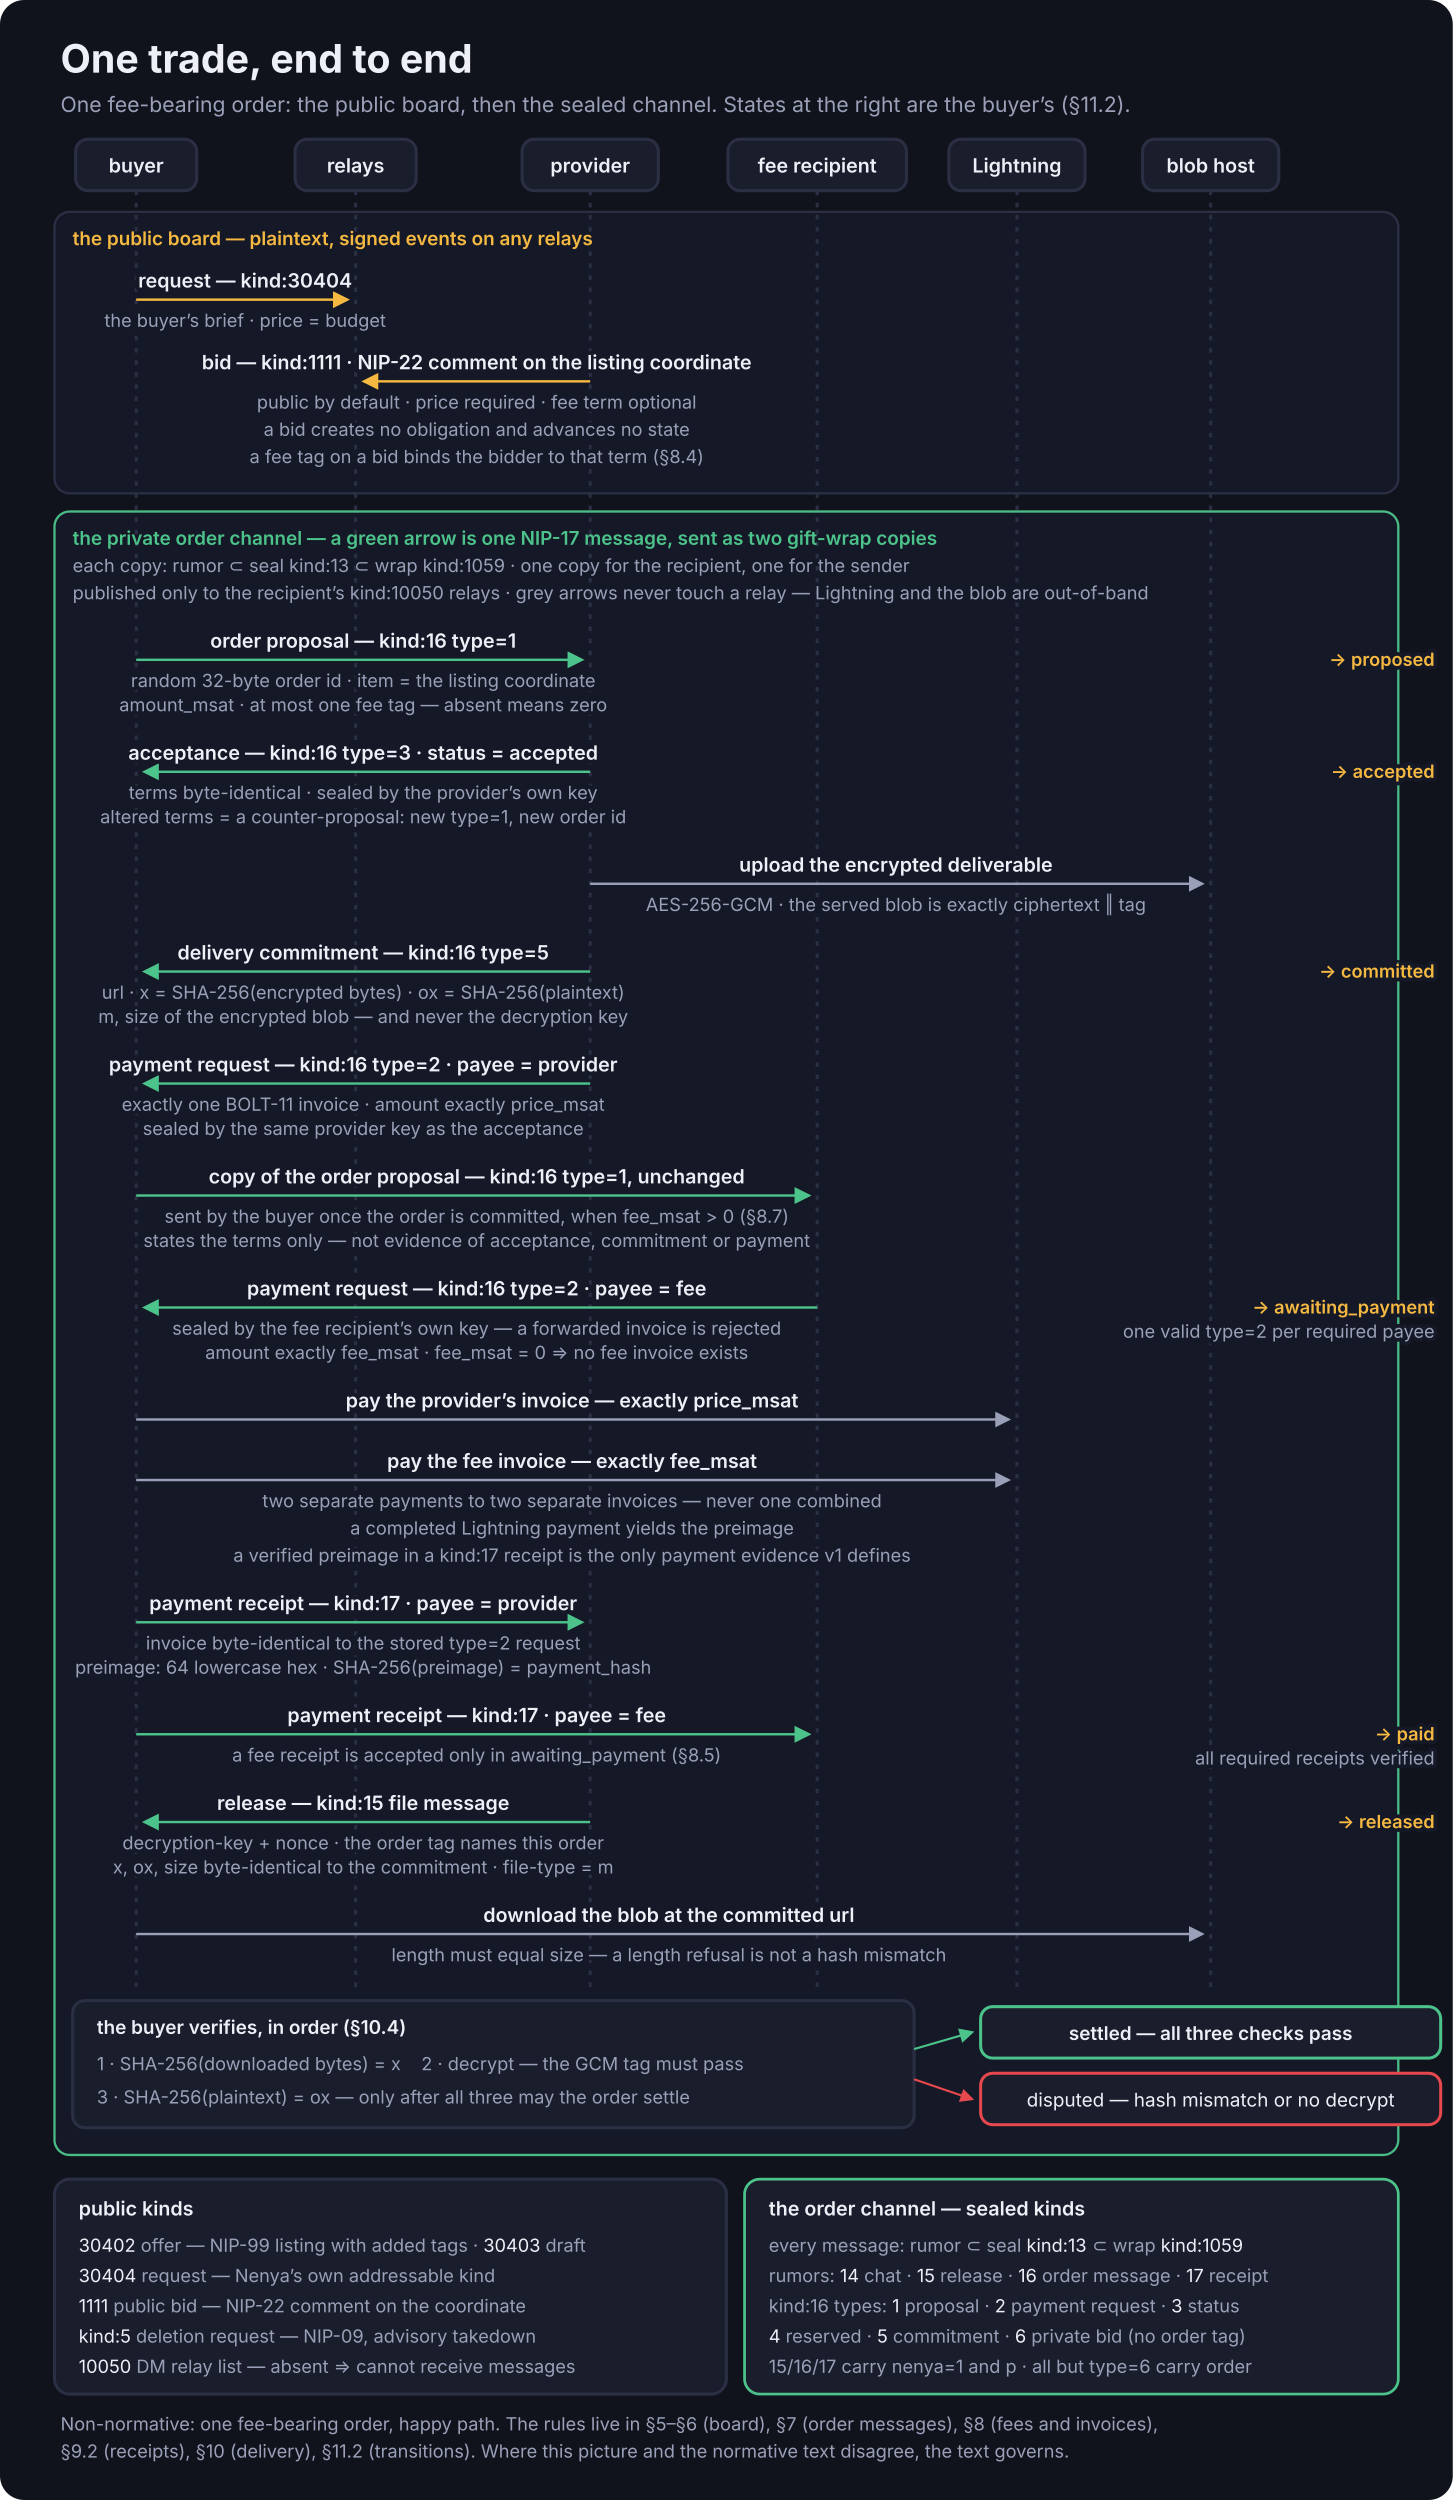
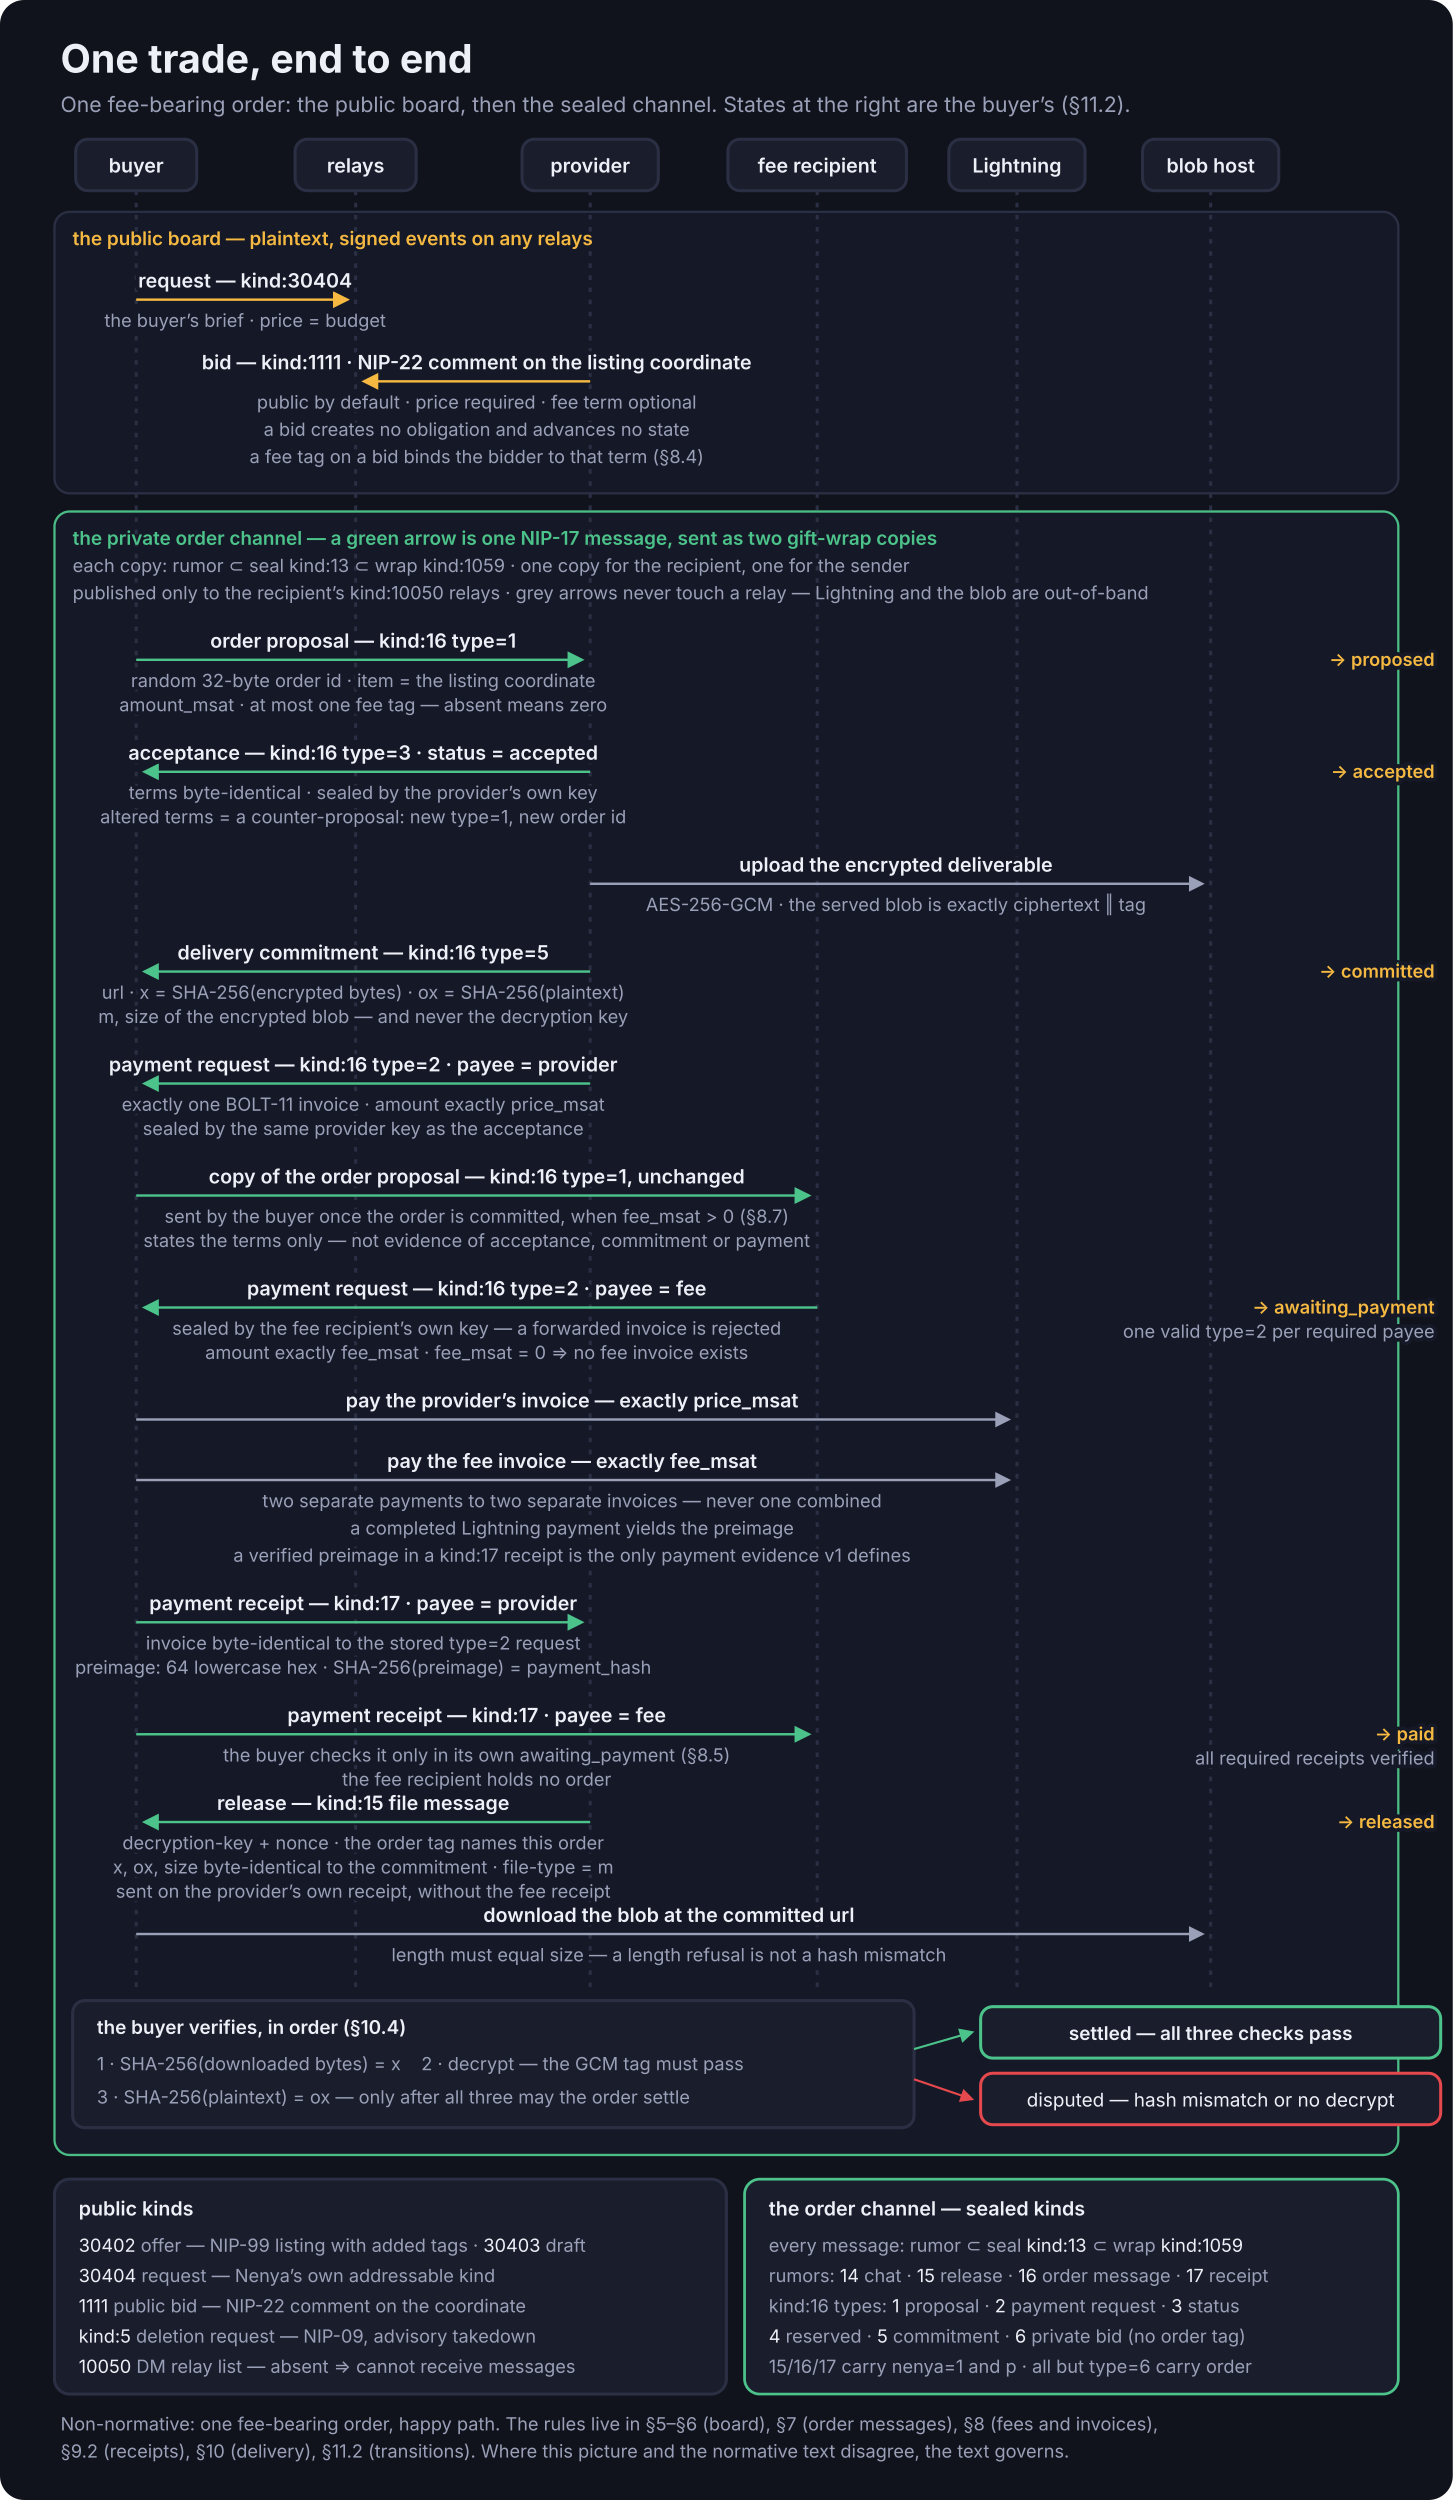
<svg xmlns="http://www.w3.org/2000/svg" viewBox="0 0 960 1652" font-family="system-ui, -apple-system, 'Segoe UI', sans-serif" role="img" aria-label="Trade sequence: buyer, relays, provider, fee recipient, Lightning and blob host lanes; public request and bid, then sealed proposal, acceptance, commitment, the proposal copied to the fee recipient, invoices, payments, receipts, release and verification">
  <rect width="960" height="1652" rx="16" fill="#11131c" />
  <defs>
    <marker id="tsAmber" viewBox="0 0 10 10" refX="8" refY="5" markerWidth="7" markerHeight="7" orient="auto-start-reverse">
      <path d="M0 0L10 5L0 10z" fill="#f5b942" />
    </marker>
    <marker id="tsGreen" viewBox="0 0 10 10" refX="8" refY="5" markerWidth="7" markerHeight="7" orient="auto-start-reverse">
      <path d="M0 0L10 5L0 10z" fill="#4cc38a" />
    </marker>
    <marker id="tsGray" viewBox="0 0 10 10" refX="8" refY="5" markerWidth="6.5" markerHeight="6.5" orient="auto-start-reverse">
      <path d="M0 0L10 5L0 10z" fill="#9aa0b8" />
    </marker>
    <marker id="tsRed" viewBox="0 0 10 10" refX="8" refY="5" markerWidth="6.5" markerHeight="6.5" orient="auto-start-reverse">
      <path d="M0 0L10 5L0 10z" fill="#e5484d" />
    </marker>
  </defs>
  <text x="40" y="48" fill="#eef0f8" font-size="26" font-weight="700">One trade, end to end</text>
  <text x="40" y="74" fill="#9aa0b8" font-size="14">One fee-bearing order: the public board, then the sealed channel. States at the right are the buyer’s (§11.2).</text>
  <rect x="36" y="140" width="888" height="186" rx="10" fill="#151826" stroke="#2b2f44" stroke-width="1.5" />
  <rect x="36" y="338" width="888" height="1086" rx="10" fill="#151826" stroke="#4cc38a" stroke-width="1.5" opacity="0.96" />
  <g stroke="#2b2f44" stroke-width="2" stroke-dasharray="3 5">
    <line x1="90" y1="126" x2="90" y2="1314" />
    <line x1="235" y1="126" x2="235" y2="1314" />
    <line x1="390" y1="126" x2="390" y2="1314" />
    <line x1="540" y1="126" x2="540" y2="1314" />
    <line x1="672" y1="126" x2="672" y2="1314" />
    <line x1="800" y1="126" x2="800" y2="1314" />
  </g>
  <g>
    <rect x="50" y="92" width="80" height="34" rx="8" fill="#1a1d2b" stroke="#2b2f44" stroke-width="2" />
    <text x="90" y="114" fill="#eef0f8" font-size="13" font-weight="600" text-anchor="middle">buyer</text>
    <rect x="195" y="92" width="80" height="34" rx="8" fill="#1a1d2b" stroke="#2b2f44" stroke-width="2" />
    <text x="235" y="114" fill="#eef0f8" font-size="13" font-weight="600" text-anchor="middle">relays</text>
    <rect x="345" y="92" width="90" height="34" rx="8" fill="#1a1d2b" stroke="#2b2f44" stroke-width="2" />
    <text x="390" y="114" fill="#eef0f8" font-size="13" font-weight="600" text-anchor="middle">provider</text>
    <rect x="481" y="92" width="118" height="34" rx="8" fill="#1a1d2b" stroke="#2b2f44" stroke-width="2" />
    <text x="540" y="114" fill="#eef0f8" font-size="13" font-weight="600" text-anchor="middle">fee recipient</text>
    <rect x="627" y="92" width="90" height="34" rx="8" fill="#1a1d2b" stroke="#2b2f44" stroke-width="2" />
    <text x="672" y="114" fill="#eef0f8" font-size="13" font-weight="600" text-anchor="middle">Lightning</text>
    <rect x="755" y="92" width="90" height="34" rx="8" fill="#1a1d2b" stroke="#2b2f44" stroke-width="2" />
    <text x="800" y="114" fill="#eef0f8" font-size="13" font-weight="600" text-anchor="middle">blob host</text>
  </g>
  <text x="48" y="162" fill="#f5b942" font-size="12.5" font-weight="600">the public board — plaintext, signed events on any relays</text>
  <g stroke-width="1.6">
    <line x1="90" y1="198" x2="229" y2="198" stroke="#f5b942" marker-end="url(#tsAmber)" />
    <line x1="390" y1="252" x2="241" y2="252" stroke="#f5b942" marker-end="url(#tsAmber)" />
  </g>
  <g text-anchor="middle" stroke="#151826" stroke-width="5" paint-order="stroke" stroke-linejoin="round">
    <text x="162" y="190" fill="#eef0f8" font-size="13" font-weight="600">request — kind:30404</text>
    <text x="162" y="216" fill="#9aa0b8" font-size="12">the buyer’s brief · price = budget</text>
    <text x="315" y="244" fill="#eef0f8" font-size="13" font-weight="600">bid — kind:1111 · NIP-22 comment on the listing coordinate</text>
    <text x="315" y="270" fill="#9aa0b8" font-size="12">public by default · price required · fee term optional</text>
    <text x="315" y="288" fill="#9aa0b8" font-size="12">a bid creates no obligation and advances no state</text>
    <text x="315" y="306" fill="#9aa0b8" font-size="12">a fee tag on a bid binds the bidder to that term (§8.4)</text>
  </g>
  <text x="48" y="360" fill="#4cc38a" font-size="12.5" font-weight="600">the private order channel — a green arrow is one NIP-17 message, sent as two gift-wrap copies</text>
  <text x="48" y="378" fill="#9aa0b8" font-size="12">each copy: rumor ⊂ seal kind:13 ⊂ wrap kind:1059 · one copy for the recipient, one for the sender</text>
  <text x="48" y="396" fill="#9aa0b8" font-size="12">published only to the recipient’s kind:10050 relays · grey arrows never touch a relay — Lightning and the blob are out-of-band</text>
  <g stroke-width="1.6">
    <line x1="90" y1="436" x2="384" y2="436" stroke="#4cc38a" marker-end="url(#tsGreen)" />
    <line x1="390" y1="510" x2="96" y2="510" stroke="#4cc38a" marker-end="url(#tsGreen)" />
    <line x1="390" y1="584" x2="794" y2="584" stroke="#9aa0b8" marker-end="url(#tsGray)" />
    <line x1="390" y1="642" x2="96" y2="642" stroke="#4cc38a" marker-end="url(#tsGreen)" />
    <line x1="390" y1="716" x2="96" y2="716" stroke="#4cc38a" marker-end="url(#tsGreen)" />
    <line x1="90" y1="790" x2="534" y2="790" stroke="#4cc38a" marker-end="url(#tsGreen)" />
    <line x1="540" y1="864" x2="96" y2="864" stroke="#4cc38a" marker-end="url(#tsGreen)" />
    <line x1="90" y1="938" x2="666" y2="938" stroke="#9aa0b8" marker-end="url(#tsGray)" />
    <line x1="90" y1="978" x2="666" y2="978" stroke="#9aa0b8" marker-end="url(#tsGray)" />
    <line x1="90" y1="1072" x2="384" y2="1072" stroke="#4cc38a" marker-end="url(#tsGreen)" />
    <line x1="90" y1="1146" x2="534" y2="1146" stroke="#4cc38a" marker-end="url(#tsGreen)" />
    <line x1="390" y1="1204" x2="96" y2="1204" stroke="#4cc38a" marker-end="url(#tsGreen)" />
    <line x1="90" y1="1278" x2="794" y2="1278" stroke="#9aa0b8" marker-end="url(#tsGray)" />
  </g>
  <g text-anchor="middle" stroke="#151826" stroke-width="5" paint-order="stroke" stroke-linejoin="round">
    <text x="240" y="428" fill="#eef0f8" font-size="13" font-weight="600">order proposal — kind:16 type=1</text>
    <text x="240" y="454" fill="#9aa0b8" font-size="12">random 32-byte order id · item = the listing coordinate</text>
    <text x="240" y="470" fill="#9aa0b8" font-size="12">amount_msat · at most one fee tag — absent means zero</text>
    <text x="240" y="502" fill="#eef0f8" font-size="13" font-weight="600">acceptance — kind:16 type=3 · status = accepted</text>
    <text x="240" y="528" fill="#9aa0b8" font-size="12">terms byte-identical · sealed by the provider’s own key</text>
    <text x="240" y="544" fill="#9aa0b8" font-size="12">altered terms = a counter-proposal: new type=1, new order id</text>
    <text x="592" y="576" fill="#eef0f8" font-size="13" font-weight="600">upload the encrypted deliverable</text>
    <text x="592" y="602" fill="#9aa0b8" font-size="12">AES-256-GCM · the served blob is exactly ciphertext ‖ tag</text>
    <text x="240" y="634" fill="#eef0f8" font-size="13" font-weight="600">delivery commitment — kind:16 type=5</text>
    <text x="240" y="660" fill="#9aa0b8" font-size="12">url · x = SHA-256(encrypted bytes) · ox = SHA-256(plaintext)</text>
    <text x="240" y="676" fill="#9aa0b8" font-size="12">m, size of the encrypted blob — and never the decryption key</text>
    <text x="240" y="708" fill="#eef0f8" font-size="13" font-weight="600">payment request — kind:16 type=2 · payee = provider</text>
    <text x="240" y="734" fill="#9aa0b8" font-size="12">exactly one BOLT-11 invoice · amount exactly price_msat</text>
    <text x="240" y="750" fill="#9aa0b8" font-size="12">sealed by the same provider key as the acceptance</text>
    <text x="315" y="782" fill="#eef0f8" font-size="13" font-weight="600">copy of the order proposal — kind:16 type=1, unchanged</text>
    <text x="315" y="808" fill="#9aa0b8" font-size="12">sent by the buyer once the order is committed, when fee_msat &gt; 0 (§8.7)</text>
    <text x="315" y="824" fill="#9aa0b8" font-size="12">states the terms only — not evidence of acceptance, commitment or payment</text>
    <text x="315" y="856" fill="#eef0f8" font-size="13" font-weight="600">payment request — kind:16 type=2 · payee = fee</text>
    <text x="315" y="882" fill="#9aa0b8" font-size="12">sealed by the fee recipient’s own key — a forwarded invoice is rejected</text>
    <text x="315" y="898" fill="#9aa0b8" font-size="12">amount exactly fee_msat · fee_msat = 0 ⇒ no fee invoice exists</text>
    <text x="378" y="930" fill="#eef0f8" font-size="13" font-weight="600">pay the provider’s invoice — exactly price_msat</text>
    <text x="378" y="970" fill="#eef0f8" font-size="13" font-weight="600">pay the fee invoice — exactly fee_msat</text>
    <text x="378" y="996" fill="#9aa0b8" font-size="12">two separate payments to two separate invoices — never one combined</text>
    <text x="378" y="1014" fill="#9aa0b8" font-size="12">a completed Lightning payment yields the preimage</text>
    <text x="378" y="1032" fill="#9aa0b8" font-size="12">a verified preimage in a kind:17 receipt is the only payment evidence v1 defines</text>
    <text x="240" y="1064" fill="#eef0f8" font-size="13" font-weight="600">payment receipt — kind:17 · payee = provider</text>
    <text x="240" y="1090" fill="#9aa0b8" font-size="12">invoice byte-identical to the stored type=2 request</text>
    <text x="240" y="1106" fill="#9aa0b8" font-size="12">preimage: 64 lowercase hex · SHA-256(preimage) = payment_hash</text>
    <text x="315" y="1138" fill="#eef0f8" font-size="13" font-weight="600">payment receipt — kind:17 · payee = fee</text>
-     <text x="315" y="1164" fill="#9aa0b8" font-size="12">a fee receipt is accepted only in awaiting_payment (§8.5)</text>
+     <text x="315" y="1164" fill="#9aa0b8" font-size="12">the buyer checks it only in its own awaiting_payment (§8.5)</text>
+     <text x="315" y="1180" fill="#9aa0b8" font-size="12">the fee recipient holds no order</text>
    <text x="240" y="1196" fill="#eef0f8" font-size="13" font-weight="600">release — kind:15 file message</text>
    <text x="240" y="1222" fill="#9aa0b8" font-size="12">decryption-key + nonce · the order tag names this order</text>
    <text x="240" y="1238" fill="#9aa0b8" font-size="12">x, ox, size byte-identical to the commitment · file-type = m</text>
+     <text x="240" y="1254" fill="#9aa0b8" font-size="12">sent on the provider’s own receipt, without the fee receipt</text>
    <text x="442" y="1270" fill="#eef0f8" font-size="13" font-weight="600">download the blob at the committed url</text>
    <text x="442" y="1296" fill="#9aa0b8" font-size="12">length must equal size — a length refusal is not a hash mismatch</text>
  </g>
  <g text-anchor="end" stroke="#151826" stroke-width="5" paint-order="stroke" stroke-linejoin="round">
    <text x="948" y="440" fill="#f5b942" font-size="12" font-weight="600">→ proposed</text>
    <text x="948" y="514" fill="#f5b942" font-size="12" font-weight="600">→ accepted</text>
    <text x="948" y="646" fill="#f5b942" font-size="12" font-weight="600">→ committed</text>
    <text x="948" y="868" fill="#f5b942" font-size="12" font-weight="600">→ awaiting_payment</text>
    <text x="948" y="884" fill="#9aa0b8" font-size="12">one valid type=2 per required payee</text>
    <text x="948" y="1150" fill="#f5b942" font-size="12" font-weight="600">→ paid</text>
    <text x="948" y="1166" fill="#9aa0b8" font-size="12">all required receipts verified</text>
    <text x="948" y="1208" fill="#f5b942" font-size="12" font-weight="600">→ released</text>
  </g>
  <rect x="48" y="1322" width="556" height="84" rx="8" fill="#1a1d2b" stroke="#2b2f44" stroke-width="2" />
  <text x="64" y="1344" fill="#eef0f8" font-size="12.5" font-weight="600">the buyer verifies, in order (§10.4)</text>
  <text x="64" y="1368" fill="#9aa0b8" font-size="12">1 · SHA-256(downloaded bytes) = x    2 · decrypt — the GCM tag must pass</text>
  <text x="64" y="1390" fill="#9aa0b8" font-size="12">3 · SHA-256(plaintext) = ox — only after all three may the order settle</text>
  <line x1="604" y1="1354" x2="642" y2="1343" stroke="#4cc38a" stroke-width="1.4" marker-end="url(#tsGreen)" />
  <line x1="604" y1="1374" x2="642" y2="1387" stroke="#e5484d" stroke-width="1.4" marker-end="url(#tsRed)" />
  <rect x="648" y="1326" width="304" height="34" rx="8" fill="#1a1d2b" stroke="#4cc38a" stroke-width="2" />
  <text x="800" y="1348" fill="#eef0f8" font-size="12.5" font-weight="600" text-anchor="middle">settled — all three checks pass</text>
  <rect x="648" y="1370" width="304" height="34" rx="8" fill="#1a1d2b" stroke="#e5484d" stroke-width="2" />
  <text x="800" y="1392" fill="#eef0f8" font-size="12.5" text-anchor="middle">disputed — hash mismatch or no decrypt</text>
  <rect x="36" y="1440" width="444" height="142" rx="10" fill="#1a1d2b" stroke="#2b2f44" stroke-width="2" />
  <text x="52" y="1464" fill="#eef0f8" font-size="13" font-weight="600">public kinds</text>
  <g fill="#9aa0b8" font-size="12">
    <text x="52" y="1488">
      <tspan fill="#eef0f8">30402</tspan> offer — NIP-99 listing with added tags · <tspan fill="#eef0f8">30403</tspan> draft</text>
    <text x="52" y="1508">
      <tspan fill="#eef0f8">30404</tspan> request — Nenya’s own addressable kind</text>
    <text x="52" y="1528">
      <tspan fill="#eef0f8">1111</tspan> public bid — NIP-22 comment on the coordinate</text>
    <text x="52" y="1548">
      <tspan fill="#eef0f8">kind:5</tspan> deletion request — NIP-09, advisory takedown</text>
    <text x="52" y="1568">
      <tspan fill="#eef0f8">10050</tspan> DM relay list — absent ⇒ cannot receive messages</text>
  </g>
  <rect x="492" y="1440" width="432" height="142" rx="10" fill="#1a1d2b" stroke="#4cc38a" stroke-width="1.8" />
  <text x="508" y="1464" fill="#eef0f8" font-size="13" font-weight="600">the order channel — sealed kinds</text>
  <g fill="#9aa0b8" font-size="12">
    <text x="508" y="1488">every message: rumor ⊂ seal <tspan fill="#eef0f8">kind:13</tspan> ⊂ wrap <tspan fill="#eef0f8">kind:1059</tspan>
    </text>
    <text x="508" y="1508">rumors: <tspan fill="#eef0f8">14</tspan> chat · <tspan fill="#eef0f8">15</tspan> release · <tspan fill="#eef0f8">16</tspan> order message · <tspan fill="#eef0f8">17</tspan> receipt</text>
    <text x="508" y="1528">kind:16 types: <tspan fill="#eef0f8">1</tspan> proposal · <tspan fill="#eef0f8">2</tspan> payment request · <tspan fill="#eef0f8">3</tspan> status</text>
    <text x="508" y="1548">
      <tspan fill="#eef0f8">4</tspan> reserved · <tspan fill="#eef0f8">5</tspan> commitment · <tspan fill="#eef0f8">6</tspan> private bid (no order tag)</text>
    <text x="508" y="1568">15/16/17 carry nenya=1 and p · all but type=6 carry order</text>
  </g>
  <text x="40" y="1606" fill="#9aa0b8" font-size="12">Non-normative: one fee-bearing order, happy path. The rules live in §5–§6 (board), §7 (order messages), §8 (fees and invoices),</text>
  <text x="40" y="1624" fill="#9aa0b8" font-size="12">§9.2 (receipts), §10 (delivery), §11.2 (transitions). Where this picture and the normative text disagree, the text governs.</text>
</svg>
